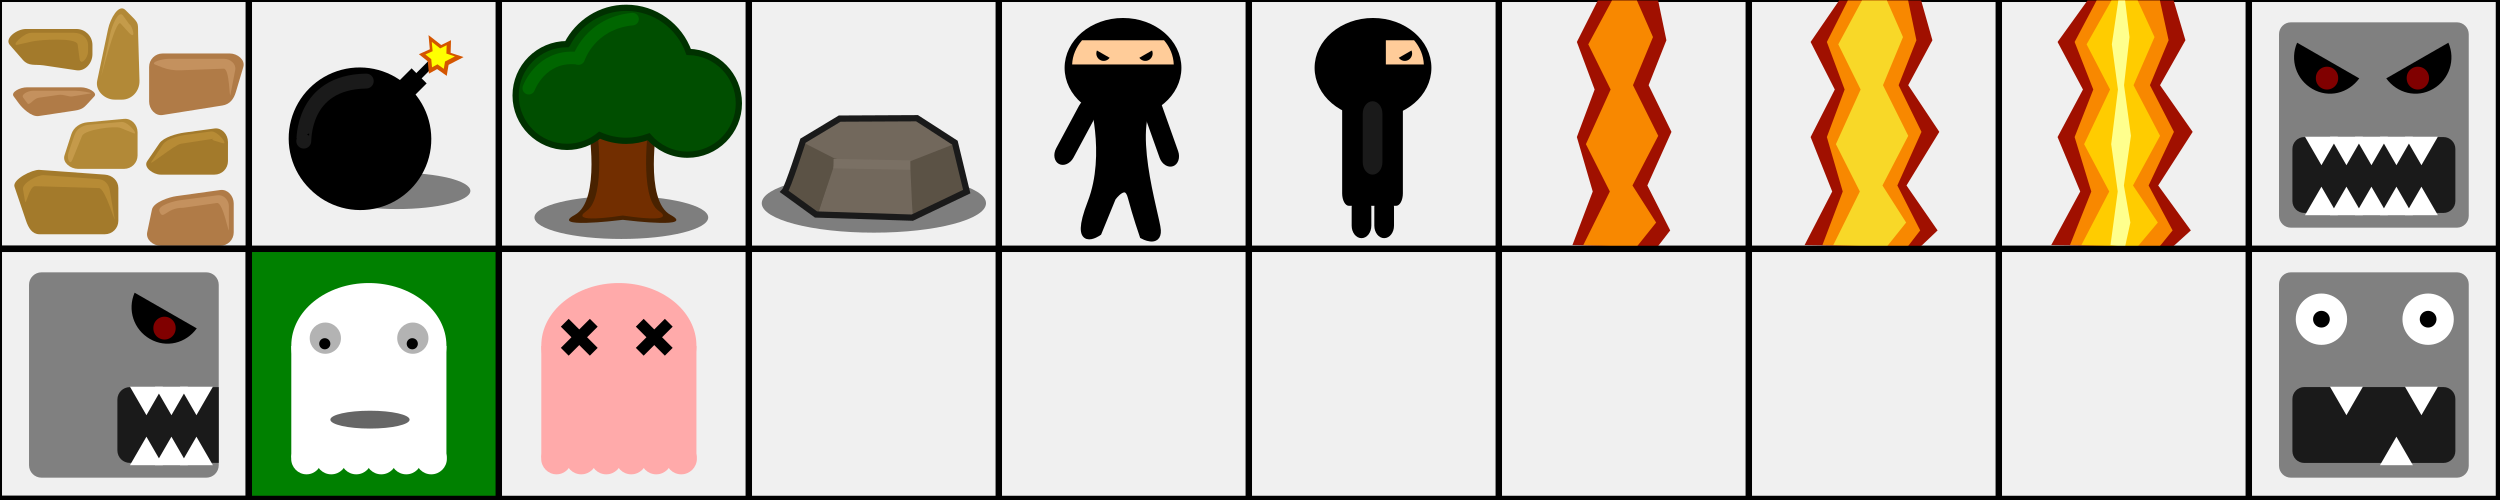
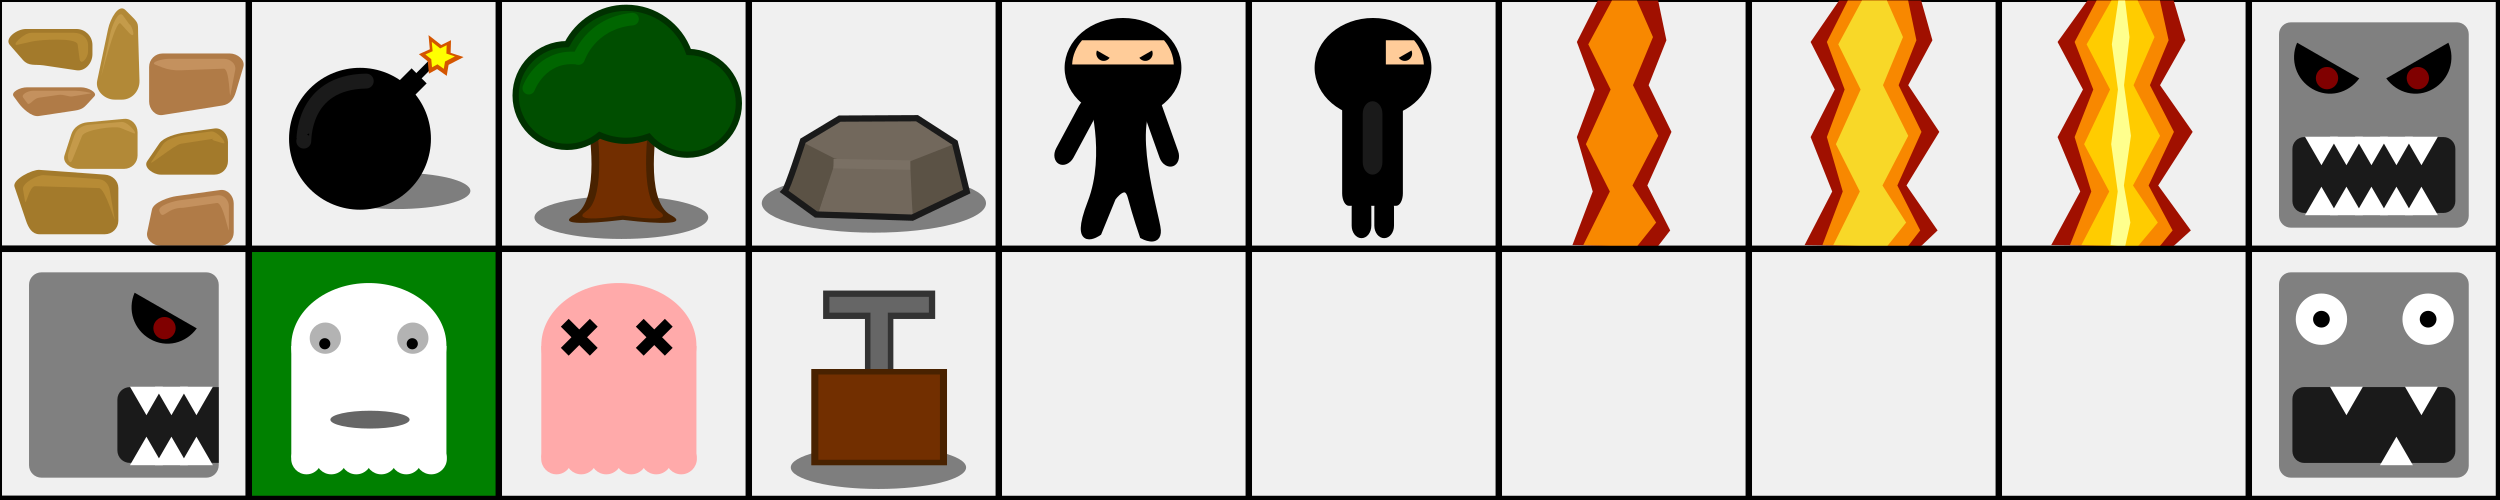
<svg xmlns="http://www.w3.org/2000/svg" width="400" height="80" id="svg2" version="1.1">
  <defs id="defs4" />
  <g id="layer1" transform="translate(0,-972.3622)">
+     <path style="opacity:0.7;fill:#4d4d4d;fill-opacity:1;stroke:none" id="path3136" d="m 79.676,34.57 a 14.773,3.662 0 1 1 -29.547,0 14.773,3.662 0 1 1 29.547,0 z" transform="matrix(0.9494367,0,0,0.9408897,78.92985,1014.626)" />
    <rect style="fill:#808080;fill-opacity:1;stroke:none" id="rect4986" width="30.357" height="32.857" x="4.643" y="1015.934" rx="2" ry="2" />
-     <path transform="matrix(1,0,0,0.8547297,10.85914,976.2337)" d="m 178.166,8.18 a 9.344,9.344 0 1 1 -18.688,0 9.344,9.344 0 1 1 18.688,0 z" id="path4053" style="fill:#000000;fill-opacity:1;stroke:none" />
-     <path style="opacity:0.7;fill:#4d4d4d;fill-opacity:1;stroke:none" id="path4033" d="m 79.676,34.57 a 14.773,3.662 0 1 1 -29.547,0 14.773,3.662 0 1 1 29.547,0 z" transform="matrix(1.214394,0,0,1.285717,61.00319,960.4323)" />
-     <path transform="matrix(0.9408897,0,0,0.9408897,38.34815,974.626)" d="m 79.676,34.57 a 14.773,3.662 0 1 1 -29.547,0 14.773,3.662 0 1 1 29.547,0 z" id="path3975" style="opacity:0.7;fill:#4d4d4d;fill-opacity:1;stroke:none" />
+     <path transform="matrix(1,0,0,0.8547297,10.85914,976.2337)" d="m 178.166,8.18 c 0,5.16 -4.183,9.344 -9.344,9.344 -5.16,0 -9.344,-4.183 -9.344,-9.344 0,-5.16 4.183,-9.344 9.344,-9.344 5.16,0 9.344,4.183 9.344,9.344 z" id="path4053" style="fill:#000000;fill-opacity:1;stroke:none" />
+     <path style="opacity:0.7;fill:#4d4d4d;fill-opacity:1;stroke:none" id="path4033" d="m 79.676,34.57 c 0,2.022 -6.614,3.662 -14.773,3.662 -8.159,0 -14.773,-1.639 -14.773,-3.662 0,-2.022 6.614,-3.662 14.773,-3.662 8.159,0 14.773,1.639 14.773,3.662 z" transform="matrix(1.214394,0,0,1.285717,61.00319,960.4323)" />
+     <path transform="matrix(0.9408897,0,0,0.9408897,38.34815,974.626)" d="m 79.676,34.57 c 0,2.022 -6.614,3.662 -14.773,3.662 -8.159,0 -14.773,-1.639 -14.773,-3.662 0,-2.022 6.614,-3.662 14.773,-3.662 8.159,0 14.773,1.639 14.773,3.662 z" id="path3975" style="opacity:0.7;fill:#4d4d4d;fill-opacity:1;stroke:none" />
    <path style="fill:#492200;fill-opacity:1;stroke:none" d="m 99.08,991.942 0,0.062 -4.969,0.281 c 0,0 2.129,12.147 -2.156,14.469 -3.982,2.157 6.178,0.967 7.688,0.781 1.581,0.194 11.621,1.366 7.656,-0.781 -4.286,-2.321 -2.156,-14.469 -2.156,-14.469 l -4.969,-0.281 0,-0.062 -0.531,0.031 -0.562,-0.031 z" id="path3972" />
-     <path style="opacity:0.7;fill:#4d4d4d;fill-opacity:1;stroke:none" id="path3805" d="m 79.676,34.57 a 14.773,3.662 0 1 1 -29.547,0 14.773,3.662 0 1 1 29.547,0 z" transform="matrix(0.7945917,0,0,0.7945917,11.95036,975.4336)" />
+     <path style="opacity:0.7;fill:#4d4d4d;fill-opacity:1;stroke:none" id="path3805" d="m 79.676,34.57 c 0,2.022 -6.614,3.662 -14.773,3.662 -8.159,0 -14.773,-1.639 -14.773,-3.662 0,-2.022 6.614,-3.662 14.773,-3.662 8.159,0 14.773,1.639 14.773,3.662 z" transform="matrix(0.7945917,0,0,0.7945917,11.95036,975.4336)" />
    <path style="fill:#a37a2b;fill-opacity:1;stroke:none" d="m 4.148,976.999 8.075,0 c 1.423,0 2.569,1.146 2.569,2.569 l 0,1.468 c 0,1.423 -1.162,2.779 -2.569,2.569 l -5.22,-0.779 c -1.408,-0.21 -2.411,0.19 -3.348,-0.882 L 1.579,979.568 c -0.937,-1.072 1.146,-2.569 2.569,-2.569 z" id="rect3774" />
    <path style="fill:#b28937;fill-opacity:1;stroke:none" d="m 13.997,991.924 5.861,-0.544 c 1.188,-0.11 2.154,0.961 2.154,2.154 l 0,3.692 c 0,1.193 -0.961,2.154 -2.154,2.154 l -7.384,0 c -1.193,0 -2.521,-1.018 -2.154,-2.154 l 1.088,-3.366 c 0.367,-1.135 1.401,-1.826 2.589,-1.936 z" id="rect3776" />
    <path style="fill:#b07b47;fill-opacity:1;stroke:none" d="m 28.206,1003.743 7.036,-0.979 c 1.182,-0.165 2.154,0.961 2.154,2.154 l 0,4.615 c 0,1.193 -0.961,2.154 -2.154,2.154 l -9.538,0 c -1.193,0 -2.398,-0.986 -2.154,-2.154 l 0.761,-3.636 c 0.245,-1.168 2.712,-1.989 3.894,-2.154 z" id="rect3780" />
    <path style="fill:#a37a2b;fill-opacity:1;stroke:none" d="m 6.321,999.542 10.461,0.761 c 1.19,0.087 2.154,0.961 2.154,2.154 l 0,5.231 c 0,1.193 -0.961,2.154 -2.154,2.154 l -10.461,0 c -1.193,0 -1.77,-1.024 -2.154,-2.154 l -1.849,-5.448 c -0.384,-1.13 2.813,-2.784 4.003,-2.698 z" id="rect3782" />
    <path style="fill:#a37a2b;fill-opacity:1;stroke:none" d="m 29.511,993.572 4.808,-0.653 c 1.182,-0.161 2.154,0.961 2.154,2.154 l 0,3.077 c 0,1.193 -0.961,2.154 -2.154,2.154 l -8.615,0 c -1.193,0 -2.828,-1.169 -2.154,-2.154 l 1.958,-2.859 c 0.674,-0.984 2.821,-1.558 4.003,-1.719 z" id="rect3784" />
    <path style="fill:#b28937;fill-opacity:1;stroke:none" d="m 20.078,973.971 1.086,1.088 c 1.091,1.093 0.888,1.139 0.938,2.823 l 0.218,7.382 c 0.05,1.684 -1.243,3.041 -2.787,3.041 l -1.194,0 c -1.544,0 -3.135,-1.392 -2.787,-3.041 l 1.74,-8.252 c 0.348,-1.648 1.696,-4.133 2.787,-3.041 z" id="rect3786" />
    <path style="fill:#b07b47;fill-opacity:1;stroke:none" d="m 4.332,986.333 8.615,0 c 1.193,0 2.693,0.851 2.154,1.436 l -1.088,1.181 c -0.539,0.585 -0.865,0.932 -2.045,1.109 l -5.787,0.87 c -1.18,0.177 -2.661,-1.339 -3.133,-1.98 l -0.87,-1.181 c -0.472,-0.64 0.961,-1.436 2.154,-1.436 z" id="rect3784-1" />
    <path id="path3814" d="m 4.988,977.614 6.899,0 c 1.216,0 2.195,0.853 2.195,1.913 l 0,1.093 c 0,1.06 -1.187,2.346 -1.349,1.144 l -0.306,-2.272 c -0.162,-1.202 -6.142,-0.751 -7.245,-0.503 l -2.389,0.538 c -1.103,0.248 0.979,-1.913 2.195,-1.913 z" style="opacity:0.8;fill:#bd9038;fill-opacity:0.941;stroke:none" />
    <path id="path3816" d="m 26.856,981.689 9.089,0 c 1.007,0 2.106,0.853 1.818,1.818 l -1.01,3.389 c -0.288,0.965 -0.823,1.66 -1.818,1.818 l -8.079,1.286 c -0.995,0.158 -1.818,-0.811 -1.818,-1.818 l 0,-4.675 c 0,-1.007 0.811,-1.818 1.818,-1.818 z" style="opacity:0.8;fill:#c99664;fill-opacity:0;stroke:none" />
    <path style="fill:#b07b47;fill-opacity:1;stroke:none" d="m 26.012,980.919 10.769,0 c 1.193,0 2.494,1.01 2.154,2.154 l -1.197,4.015 c -0.341,1.143 -0.975,1.966 -2.154,2.154 l -9.572,1.523 c -1.178,0.188 -2.154,-0.961 -2.154,-2.154 l 0,-5.538 c 0,-1.193 0.961,-2.154 2.154,-2.154 z" id="rect3778" />
    <path id="path3818" d="m 26.947,981.772 8.907,0 c 0.987,0 1.968,0.812 1.781,1.782 l -0.759,3.937 c -0.187,0.969 -0.103,-4.178 -1.089,-4.141 l -6.918,0.26 c -0.986,0.037 -2.018,-0.11 -2.935,-0.474 l -1.077,-0.427 c -0.917,-0.364 1.102,-0.935 2.089,-0.935 z" style="opacity:0.8;fill:#c99664;fill-opacity:1;stroke:none" />
    <path id="path3820" d="m 28.813,1004.401 5.978,-0.794 c 1.004,-0.133 1.83,0.779 1.83,1.746 l 0,3.741 c 0,0.967 -0.903,-4.396 -1.907,-4.254 l -5.411,0.769 c -2.759,-0.051 -3.205,2.186 -3.798,0.537 -0.328,-0.912 2.304,-1.613 3.308,-1.746 z" style="fill:#c4915e;fill-opacity:1;stroke:none" />
    <path id="path3822" d="m 29.566,993.964 4.186,-0.568 c 1.029,-0.14 2.869,2.178 1.875,1.875 l -1.308,-0.398 c -0.994,-0.302 0.613,-0.438 -0.414,-0.279 l -4.962,0.769 c -1.027,0.159 -5.296,3.759 -4.721,2.894 l 1.859,-2.797 c 0.575,-0.865 2.456,-1.357 3.485,-1.496 z" style="fill:#b78b35;fill-opacity:1;stroke:none" />
    <path id="path3824" d="m 7.025,1000.387 8.743,0.636 c 0.995,0.072 1.633,0.817 1.8,1.8 l 0.769,4.525 c 0.167,0.983 -1.496,-4.862 -2.492,-4.892 L 5.641,1002.149 c -0.997,-0.03 -1.48,3.337 -1.646,2.354 l -0.315,-1.861 c -0.166,-0.983 2.351,-2.327 3.345,-2.255 z" style="fill:#b78b35;fill-opacity:1;stroke:none" />
    <path id="path3826" d="m 5.35,986.877 6.582,0 c 0.912,0 3.116,0.348 2.516,0.444 l -2.898,0.467 c -0.6,0.097 -1.313,-0.37 -2.215,-0.24 l -3.116,0.447 c -0.902,0.13 -1.489,1.37 -1.85,0.88 l -0.665,-0.902 c -0.361,-0.489 0.734,-1.097 1.646,-1.097 z" style="fill:#c4915e;fill-opacity:1;stroke:none" />
    <path id="path3828" d="m 14.234,992.328 5.21,-0.454 c 1.056,-0.092 2.837,2.171 1.915,1.798 l -2.077,-0.841 c -0.923,-0.374 -5.745,0.277 -6.145,1.259 l -1.564,3.846 c -0.4,0.983 -0.933,-0.235 -0.607,-1.182 l 0.967,-2.809 c 0.326,-0.948 1.245,-1.524 2.301,-1.616 z" style="opacity:0.8;fill:#c99f4f;fill-opacity:1;stroke:none" />
    <path id="path3830" d="m 19.688,974.86 1.019,1.405 c 0.396,0.061 1.26,2.791 -0.147,1.249 l -1.26,-1.385 c -0.828,-0.91 -3.344,9.582 -3.067,8.268 l 1.387,-6.577 c 0.277,-1.313 1.345,-3.958 2.067,-2.962 z" style="fill:#c49b4a;fill-opacity:1;stroke:none" />
-     <path style="fill:#000000;fill-opacity:1;stroke:none" id="path3029" d="m 67.679,7.679 a 18.929,18.929 0 1 1 -37.857,0 18.929,18.929 0 1 1 37.857,0 z" transform="matrix(0.4240462,-0.4240462,0.4240462,0.4240462,33.67042,1011.981)" />
+     <path style="fill:#000000;fill-opacity:1;stroke:none" id="path3029" d="m 67.679,7.679 c 0,10.454 -8.475,18.929 -18.929,18.929 -10.454,0 -18.929,-8.475 -18.929,-18.929 C 29.821,-2.775 38.296,-11.25 48.75,-11.25 c 10.454,0 18.929,8.475 18.929,18.929 z" transform="matrix(0.4240462,-0.4240462,0.4240462,0.4240462,33.67042,1011.981)" />
    <rect style="fill:none;stroke:#000000;stroke-opacity:1" id="rect3799" width="40" height="40" x="-0.179" y="972.184" />
    <rect y="972.184" x="39.821" height="40" width="40" id="rect3801" style="fill:none;stroke:#000000;stroke-opacity:1" />
    <path style="fill:none;stroke:#1a1a1a;stroke-width:2.384;stroke-linecap:round;stroke-linejoin:miter;stroke-miterlimit:4;stroke-opacity:1;stroke-dasharray:none" d="m 48.603,994.939 c 0.071,0.071 -0.403,-9.452 9.996,-9.605" id="path3817" />
    <rect style="fill:#000000;fill-opacity:1;stroke:none" id="rect3819" width="3.122" height="3.405" x="-651.85" y="741.863" transform="matrix(0.7071068,-0.7071068,0.7071068,0.7071068,0,0)" />
    <rect y="742.932" x="-651.596" height="1.198" width="6.232" id="rect3827" style="fill:#000000;fill-opacity:1;stroke:none" transform="matrix(0.7071068,-0.7071068,0.7071068,0.7071068,0,0)" />
    <path style="fill:#d45500;fill-opacity:1;stroke:none" d="m 71.475,984.501 0.298,-1.763 2.397,-1.241 -2.068,-0.683 0.061,-2.026 -1.563,0.779 -2.035,-1.587 0.204,2.264 -1.745,0.79 1.416,1.135 0.19,1.976 1.312,-0.729 z" id="path3821" />
    <path id="path3825" d="m 71.008,983.372 0.197,-1.166 1.585,-0.821 -1.368,-0.452 0.041,-1.34 -1.034,0.515 -1.346,-1.05 0.135,1.498 -1.154,0.522 0.936,0.75 0.125,1.307 0.868,-0.482 z" style="fill:#ffff00;fill-opacity:1;stroke:none" />
    <rect style="fill:none;stroke:#000000;stroke-opacity:1" id="rect3829" width="40" height="40" x="79.821" y="972.184" />
    <path id="path3977" d="m 99.217,991.942 0,0.059 -3.729,0.269 c 0,0 1.598,11.608 -1.618,13.826 -2.989,2.061 4.637,0.924 5.77,0.747 1.187,0.185 8.722,1.305 5.747,-0.747 -3.217,-2.218 -1.618,-13.826 -1.618,-13.826 l -3.729,-0.269 0,-0.059 -0.399,0.03 -0.422,-0.03 z" style="opacity:0.753;fill:#803300;fill-opacity:1;stroke:none" />
    <path style="fill:#004e00;fill-opacity:1;stroke:#003100;stroke-opacity:1" d="m 100.188,973.612 c -4.123,0 -7.676,2.374 -9.438,5.812 -0.002,0.004 -0.029,-0.004 -0.031,0 -4.537,0 -8.219,3.682 -8.219,8.219 0,4.537 3.682,8.219 8.219,8.219 1.985,0 3.799,-0.703 5.219,-1.875 1.305,0.572 2.733,0.906 4.25,0.906 1.267,0 2.467,-0.25 3.594,-0.656 1.506,1.749 3.73,2.875 6.219,2.875 4.537,0 8.219,-3.682 8.219,-8.219 0,-4.474 -3.581,-8.119 -8.031,-8.219 -1.468,-4.112 -5.384,-7.062 -10,-7.062 z" id="path3962" />
    <path style="fill:none;stroke:#006600;stroke-width:2;stroke-linecap:round;stroke-linejoin:round;stroke-miterlimit:4;stroke-opacity:1;stroke-dasharray:none" d="m 84.6,986.477 c 0,0 1.934,-5.325 7.616,-4.82" id="path3979" />
    <path id="path3981" d="m 92.579,981.734 c 0,0 1.796,-5.662 8.634,-6.316" style="fill:none;stroke:#006600;stroke-width:2;stroke-linecap:round;stroke-linejoin:round;stroke-miterlimit:4;stroke-opacity:1;stroke-dasharray:none" />
    <rect y="972.184" x="119.821" height="40" width="40" id="rect4002" style="fill:none;stroke:#000000;stroke-opacity:1" />
    <path style="fill:#5b5245;fill-opacity:1;stroke:none" d="m 128.446,994.648 -2.872,8.371 c 0,0 5.42,4.774 5.528,3.516 0.108,-1.258 3.082,-9.015 3.082,-9.015 z" id="path4027" />
    <path style="fill:#72685c;fill-opacity:1;stroke:none" d="m 133.87,997.602 12.058,0.486 0.084,8.964 -15.183,-0.288 z" id="path4029" />
    <path style="fill:#5b5245;fill-opacity:1;stroke:none" d="m 145.591,997.772 6.784,-2.847 2.351,8.059 -8.713,4.069 z" id="path4031" />
    <path style="fill:#72685c;fill-opacity:1;stroke:#72685c;stroke-width:1px;stroke-linecap:butt;stroke-linejoin:miter;stroke-opacity:1" d="m 128.938,994.817 c -0.64,0.072 5.673,-2.978 5.673,-2.978 l 11.633,0.118 5.731,3.188 -6.502,2.545 -11.774,-0.446 z" id="path4014" />
    <path style="fill:none;stroke:#7a7064;stroke-width:1.5;stroke-linecap:butt;stroke-linejoin:miter;stroke-miterlimit:4;stroke-opacity:1;stroke-dasharray:none" d="m 133.362,998.547 12.274,0.229" id="path4037" />
    <path style="fill:none;stroke:#1a1a1a;stroke-width:1px;stroke-linecap:butt;stroke-linejoin:miter;stroke-opacity:1" d="m 125.511,1003.018 c 0.505,-0.505 2.967,-8.144 2.967,-8.144 l 5.872,-3.535 12.374,-0.063 6.061,3.914 1.894,7.829 -8.713,4.167 -15.405,-0.505 z" id="path4039" />
    <rect style="fill:none;stroke:#000000;stroke-opacity:1" id="rect4047" width="40" height="40" x="159.821" y="972.184" />
    <path style="fill:#ffcc99;fill-opacity:1;stroke:none" d="m 173.123,978.808 c -0.938,1.094 -1.524,2.416 -1.579,3.864 l 16.257,0 c -0.056,-1.448 -0.615,-2.77 -1.552,-3.864 l -13.126,0 z" id="path4049" />
    <path style="fill:#000000;fill-opacity:1;stroke:none" d="m 175.51,980.441 c -0.242,0.553 -0.035,1.205 0.501,1.513 0.536,0.308 1.176,0.142 1.532,-0.346 l -2.033,-1.167 z" id="path4058" />
    <path id="path4065" d="m 184.326,980.441 c 0.242,0.553 0.035,1.205 -0.501,1.513 -0.536,0.308 -1.176,0.142 -1.532,-0.346 l 2.033,-1.167 z" style="fill:#000000;fill-opacity:1;stroke:none" />
    <rect ry="2" rx="1.635" y="992.333" x="-159.585" height="11.743" width="3.149" id="rect4075" style="fill:#000000;fill-opacity:1;stroke:none" transform="matrix(0.9421501,-0.3351913,0.3351913,0.9421501,0,0)" />
    <rect style="fill:#000000;fill-opacity:1;stroke:none" id="rect4077" width="3.149" height="11.743" x="620.347" y="787.7" rx="1.635" ry="2" transform="matrix(0.8808782,0.4733429,-0.4733429,0.8808782,0,0)" />
    <rect y="972.184" x="199.821" height="40" width="40" id="rect4079" style="fill:none;stroke:#000000;stroke-opacity:1" />
-     <path style="fill:#000000;fill-opacity:1;stroke:none" id="path4097" d="m 178.166,8.18 a 9.344,9.344 0 1 1 -18.688,0 9.344,9.344 0 1 1 18.688,0 z" transform="matrix(1,0,0,0.8547297,50.85914,976.2337)" />
+     <path style="fill:#000000;fill-opacity:1;stroke:none" id="path4097" d="m 178.166,8.18 c 0,5.16 -4.183,9.344 -9.344,9.344 -5.16,0 -9.344,-4.183 -9.344,-9.344 0,-5.16 4.183,-9.344 9.344,-9.344 5.16,0 9.344,4.183 9.344,9.344 z" transform="matrix(1,0,0,0.8547297,50.85914,976.2337)" />
    <path style="fill:#ffcc99;fill-opacity:1;stroke:none" d="m 221.737,978.8 0,3.875 6.076,0 c -0.056,-1.448 -0.625,-2.782 -1.562,-3.875 z" id="path4099" />
    <path id="path4101" d="m 215.51,980.441 c -0.242,0.553 -0.035,1.205 0.501,1.513 0.536,0.308 1.176,0.142 1.532,-0.346 l -2.033,-1.167 z" style="fill:#000000;fill-opacity:1;stroke:none" />
    <path style="fill:#000000;fill-opacity:1;stroke:none" d="m 225.841,980.441 c 0.242,0.553 0.035,1.205 -0.501,1.513 -0.536,0.308 -1.176,0.142 -1.532,-0.346 l 2.033,-1.167 z" id="path4103" />
    <rect ry="2" rx="1.076" y="988.119" x="214.745" height="17.173" width="9.715" id="rect4105" style="fill:#000000;fill-opacity:1;stroke:none" />
    <rect style="fill:#000000;fill-opacity:1;stroke:none" id="rect4107" width="3.149" height="6.945" x="216.266" y="1003.523" rx="1.635" ry="2" />
    <rect ry="2" rx="1.635" y="1003.523" x="219.892" height="6.945" width="3.149" id="rect4109" style="fill:#000000;fill-opacity:1;stroke:none" />
    <rect style="fill:#1a1a1a;fill-opacity:1;stroke:none" id="rect4111" width="3.149" height="11.743" x="218.039" y="988.56" rx="1.635" ry="2" />
    <rect style="fill:none;stroke:#000000;stroke-opacity:1" id="rect4119" width="40" height="40" x="239.821" y="972.184" />
    <path style="fill:#000000;stroke:#000000;stroke-width:1px;stroke-linecap:butt;stroke-linejoin:miter;stroke-opacity:1" d="m 174.63,987.614 c 0,0 2.904,9.344 -0.126,17.173 -3.03,7.829 1.263,4.798 1.263,4.798 l 2.273,-5.556 c 0,0 2.147,-3.03 2.904,-0.126 0.758,2.904 1.894,6.187 1.894,6.187 0,0 2.525,1.389 2.399,-0.884 -0.126,-2.273 -5.177,-17.678 -0.253,-21.592 4.924,-3.914 -10.354,0 -10.354,0 z" id="path3043" />
    <path id="path3829" d="m 251.587,1011.581 3.251,-8.575 -2.54,-8.714 2.845,-7.607 -2.845,-7.607 3.353,-6.639 9.652,0 1.321,6.362 -2.845,7.192 3.657,7.469 -3.861,8.575 3.657,7.192 -2.032,2.628 z" style="fill:#a01000;fill-opacity:1;stroke:none" />
    <path style="fill:#f88800;fill-opacity:1;stroke:none" d="m 253.326,1011.581 4.25,-8.575 -3.83,-7.577 3.956,-8.744 -3.577,-7.228 3.787,-7.018 3.997,0 2.567,5.857 -3.198,7.697 4.04,8.1 -4.124,7.944 3.787,5.93 -3.114,3.891 z" id="path3831" />
    <rect y="972.184" x="279.821" height="40" width="40" id="rect3833" style="fill:none;stroke:#000000;stroke-opacity:1" />
    <path id="path3835" d="m 288.73,1011.581 4.423,-8.575 -3.456,-8.714 3.87,-7.607 -3.87,-7.607 4.561,-6.639 13.131,0 1.797,6.362 -3.87,7.192 4.976,7.469 -5.253,8.575 4.976,7.192 -2.765,2.628 z" style="fill:#a01000;fill-opacity:1;stroke:none" />
    <path style="fill:#f88800;fill-opacity:1;stroke:none" d="m 291.587,1011.581 3.251,-8.575 -2.54,-8.714 2.845,-7.607 -2.845,-7.607 3.353,-6.639 9.652,0 1.321,6.362 -2.845,7.192 3.657,7.469 -3.861,8.575 3.657,7.192 -2.032,2.628 z" id="path3837" />
    <path id="path3839" d="m 293.326,1011.581 4.25,-8.575 -3.83,-7.577 3.956,-8.744 -3.577,-7.228 3.787,-7.018 3.997,0 2.567,5.857 -3.198,7.697 4.04,8.1 -4.124,7.944 3.787,5.93 -3.114,3.891 z" style="fill:#f8d828;fill-opacity:1;stroke:none" />
    <rect style="fill:none;stroke:#000000;stroke-opacity:1" id="rect3841" width="40" height="40" x="319.821" y="972.184" />
    <path style="fill:#a01000;fill-opacity:1;stroke:none" d="m 328.194,1011.581 4.643,-8.575 -3.627,-8.714 4.063,-7.607 -4.063,-7.607 4.788,-6.639 13.784,0 1.886,6.362 -4.063,7.192 5.223,7.469 -5.514,8.575 5.223,7.192 -2.902,2.628 z" id="path3843" />
    <path id="path3845" d="m 331.193,1011.581 3.413,-8.575 -2.666,-8.714 2.986,-7.607 -2.986,-7.607 3.519,-6.639 10.131,0 1.386,6.362 -2.986,7.192 3.839,7.469 -4.052,8.575 3.839,7.192 -2.133,2.628 z" style="fill:#f88800;fill-opacity:1;stroke:none" />
    <path style="fill:#ffcc00;fill-opacity:1;stroke:none" d="m 333.018,1011.581 4.462,-8.575 -4.02,-7.577 4.152,-8.744 -3.755,-7.228 3.976,-7.018 4.195,0 2.695,5.857 -3.357,7.697 4.241,8.1 -4.329,7.944 3.976,5.93 -3.269,3.891 z" id="path3847" />
    <path id="path3849" d="m 337.676,1011.581 1.16,-8.575 -1.045,-7.577 1.08,-8.744 -0.977,-7.228 1.034,-7.018 1.091,0 0.701,5.857 -0.873,7.697 1.103,8.1 -1.126,7.944 1.034,5.93 -0.85,3.891 z" style="fill:#ffff8d;fill-opacity:1;stroke:none" />
    <rect y="972.184" x="359.821" height="40" width="40" id="rect3052" style="fill:none;stroke:#000000;stroke-opacity:1" />
    <rect style="fill:#808080;fill-opacity:1;stroke:none" id="rect3054" width="30.357" height="32.857" x="364.643" y="975.934" ry="1.9" />
    <rect y="994.291" x="366.786" height="12.143" width="26.071" id="rect3824" style="fill:#1a1a1a;fill-opacity:1;stroke:none" ry="1.9" />
    <path id="path3827" d="m 367.539,979.195 c -1.183,2.708 -0.171,5.895 2.451,7.399 2.621,1.505 5.752,0.695 7.492,-1.692 l -9.943,-5.707 z" style="fill:#000000;fill-opacity:1;stroke:none" />
    <path style="fill:#000000;fill-opacity:1;stroke:none" d="m 391.742,979.195 c 1.183,2.708 0.171,5.895 -2.451,7.399 -2.621,1.505 -5.752,0.695 -7.492,-1.692 l 9.943,-5.707 z" id="path3834" />
    <g id="g3852" transform="translate(0.7142857,-40)">
      <path transform="translate(180.5357,1089.684)" d="m 190.179,-50.888 -2.634,-4.561 5.267,0 z" id="path3842" style="fill:#ffffff;fill-opacity:1;stroke:none" />
      <path style="fill:#ffffff;fill-opacity:1;stroke:none" id="path3844" d="m 190.179,-50.888 -2.634,-4.561 5.267,0 z" transform="translate(184.5357,1089.684)" />
      <path transform="translate(188.5357,1089.684)" d="m 190.179,-50.888 -2.634,-4.561 5.267,0 z" id="path3846" style="fill:#ffffff;fill-opacity:1;stroke:none" />
      <path style="fill:#ffffff;fill-opacity:1;stroke:none" id="path3848" d="m 190.179,-50.888 -2.634,-4.561 5.267,0 z" transform="translate(192.5357,1089.684)" />
      <path transform="translate(196.5357,1089.684)" d="m 190.179,-50.888 -2.634,-4.561 5.267,0 z" id="path3850" style="fill:#ffffff;fill-opacity:1;stroke:none" />
    </g>
-     <path style="fill:#800000;fill-opacity:1;stroke:none" id="path3859" d="m 222.143,-38.75 a 1.786,1.786 0 1 1 -3.571,0 1.786,1.786 0 1 1 3.571,0 z" transform="translate(151.9643,1023.612)" />
-     <path transform="translate(166.5,1023.612)" d="m 222.143,-38.75 a 1.786,1.786 0 1 1 -3.571,0 1.786,1.786 0 1 1 3.571,0 z" id="path3861" style="fill:#800000;fill-opacity:1;stroke:none" />
+     <path style="fill:#800000;fill-opacity:1;stroke:none" id="path3859" d="m 222.143,-38.75 c 0,0.986 -0.799,1.786 -1.786,1.786 -0.986,0 -1.786,-0.799 -1.786,-1.786 0,-0.986 0.799,-1.786 1.786,-1.786 0.986,0 1.786,0.799 1.786,1.786 z" transform="translate(151.9643,1023.612)" />
+     <path transform="translate(166.5,1023.612)" d="m 222.143,-38.75 c 0,0.986 -0.799,1.786 -1.786,1.786 -0.986,0 -1.786,-0.799 -1.786,-1.786 0,-0.986 0.799,-1.786 1.786,-1.786 0.986,0 1.786,0.799 1.786,1.786 z" id="path3861" style="fill:#800000;fill-opacity:1;stroke:none" />
    <g transform="matrix(1,0,0,-1,0.7142857,2041.031)" id="g3863">
      <path style="fill:#ffffff;fill-opacity:1;stroke:none" id="path3865" d="m 190.179,-50.888 -2.634,-4.561 5.267,0 z" transform="translate(180.5357,1089.684)" />
      <path transform="translate(184.5357,1089.684)" d="m 190.179,-50.888 -2.634,-4.561 5.267,0 z" id="path3867" style="fill:#ffffff;fill-opacity:1;stroke:none" />
      <path style="fill:#ffffff;fill-opacity:1;stroke:none" id="path3869" d="m 190.179,-50.888 -2.634,-4.561 5.267,0 z" transform="translate(188.5357,1089.684)" />
      <path transform="translate(192.5357,1089.684)" d="m 190.179,-50.888 -2.634,-4.561 5.267,0 z" id="path3871" style="fill:#ffffff;fill-opacity:1;stroke:none" />
      <path style="fill:#ffffff;fill-opacity:1;stroke:none" id="path3873" d="m 190.179,-50.888 -2.634,-4.561 5.267,0 z" transform="translate(196.5357,1089.684)" />
    </g>
    <rect y="1012.184" x="-0.179" height="40" width="40" id="rect4816" style="fill:none;stroke:#000000;stroke-opacity:1" />
    <rect style="fill:#008000;stroke:#000000;stroke-opacity:1" id="rect4818" width="40" height="40" x="39.821" y="1012.184" />
    <rect y="1012.184" x="79.821" height="40" width="40" id="rect4830" style="fill:none;stroke:#000000;stroke-opacity:1" />
    <rect style="fill:none;stroke:#000000;stroke-opacity:1" id="rect4840" width="40" height="40" x="119.821" y="1012.184" />
    <rect y="1012.184" x="159.821" height="40" width="40" id="rect4854" style="fill:none;stroke:#000000;stroke-opacity:1" />
    <rect style="fill:none;stroke:#000000;stroke-opacity:1" id="rect4866" width="40" height="40" x="199.821" y="1012.184" />
    <rect y="1012.184" x="239.821" height="40" width="40" id="rect4884" style="fill:none;stroke:#000000;stroke-opacity:1" />
    <rect style="fill:none;stroke:#000000;stroke-opacity:1" id="rect4892" width="40" height="40" x="279.821" y="1012.184" />
    <rect y="1012.184" x="319.821" height="40" width="40" id="rect4900" style="fill:none;stroke:#000000;stroke-opacity:1" />
    <rect style="fill:none;stroke:#000000;stroke-opacity:1" id="rect4910" width="40" height="40" x="359.821" y="1012.184" />
    <rect style="fill:none;stroke:#000000;stroke-opacity:1" id="rect4948" width="40" height="40" x="-0.179" y="1012.184" />
    <path style="fill:#1a1a1a;fill-opacity:1;stroke:none" d="m 20.781,1034.3 c -1.108,0 -2,0.892 -2,2 l 0,8.125 c 0,1.108 0.892,2 2,2 l 14.219,0 0,-12.125 -14.219,0 z" id="rect4950" />
    <path style="fill:#000000;fill-opacity:1;stroke:none" d="m 21.539,1019.195 c -1.183,2.708 -0.171,5.895 2.451,7.399 2.621,1.505 5.752,0.695 7.492,-1.692 l -9.943,-5.707 z" id="path4954" />
    <g id="g4993" transform="translate(0,-40)">
      <path style="fill:#ffffff;fill-opacity:1;stroke:none" id="path4960" d="m 190.179,-50.888 -2.634,-4.561 5.267,0 z" transform="translate(-166.75,1129.684)" />
      <path transform="translate(-162.75,1129.684)" d="m 190.179,-50.888 -2.634,-4.561 5.267,0 z" id="path4962" style="fill:#ffffff;fill-opacity:1;stroke:none" />
      <path style="fill:#ffffff;fill-opacity:1;stroke:none" id="path4964" d="m 190.179,-50.888 -2.634,-4.561 5.267,0 z" transform="translate(-158.75,1129.684)" />
    </g>
-     <path transform="translate(-194.0357,1063.612)" d="m 222.143,-38.75 a 1.786,1.786 0 1 1 -3.571,0 1.786,1.786 0 1 1 3.571,0 z" id="path4970" style="fill:#800000;fill-opacity:1;stroke:none" />
+     <path transform="translate(-194.0357,1063.612)" d="m 222.143,-38.75 c 0,0.986 -0.799,1.786 -1.786,1.786 -0.986,0 -1.786,-0.799 -1.786,-1.786 0,-0.986 0.799,-1.786 1.786,-1.786 0.986,0 1.786,0.799 1.786,1.786 z" id="path4970" style="fill:#800000;fill-opacity:1;stroke:none" />
    <g id="g4998" transform="matrix(1,0,0,-1,0,2121.03)">
      <path transform="translate(-166.75,1129.684)" d="m 190.179,-50.888 -2.634,-4.561 5.267,0 z" id="path5000" style="fill:#ffffff;fill-opacity:1;stroke:none" />
      <path style="fill:#ffffff;fill-opacity:1;stroke:none" id="path5002" d="m 190.179,-50.888 -2.634,-4.561 5.267,0 z" transform="translate(-162.75,1129.684)" />
      <path transform="translate(-158.75,1129.684)" d="m 190.179,-50.888 -2.634,-4.561 5.267,0 z" id="path5004" style="fill:#ffffff;fill-opacity:1;stroke:none" />
    </g>
-     <path style="fill:#ffffff;fill-opacity:1;stroke:none" id="path5010" d="m 45,68.393 a 2.5,2.5 0 1 1 -5,0 2.5,2.5 0 1 1 5,0 z" transform="matrix(0.9821429,0,0,1,7.303571,977.3622)" />
-     <path transform="translate(10.5,977.3622)" d="m 45,68.393 a 2.5,2.5 0 1 1 -5,0 2.5,2.5 0 1 1 5,0 z" id="path5012" style="fill:#ffffff;fill-opacity:1;stroke:none" />
-     <path style="fill:#ffffff;fill-opacity:1;stroke:none" id="path5014" d="m 45,68.393 a 2.5,2.5 0 1 1 -5,0 2.5,2.5 0 1 1 5,0 z" transform="translate(14.5,977.3622)" />
-     <path transform="translate(18.5,977.3622)" d="m 45,68.393 a 2.5,2.5 0 1 1 -5,0 2.5,2.5 0 1 1 5,0 z" id="path5016" style="fill:#ffffff;fill-opacity:1;stroke:none" />
-     <path style="fill:#ffffff;fill-opacity:1;stroke:none" id="path5018" d="m 45,68.393 a 2.5,2.5 0 1 1 -5,0 2.5,2.5 0 1 1 5,0 z" transform="translate(22.5,977.3622)" />
-     <path transform="translate(26.5,977.3622)" d="m 45,68.393 a 2.5,2.5 0 1 1 -5,0 2.5,2.5 0 1 1 5,0 z" id="path5020" style="fill:#ffffff;fill-opacity:1;stroke:none" />
+     <path style="fill:#ffffff;fill-opacity:1;stroke:none" id="path5010" d="m 45,68.393 c 0,1.381 -1.119,2.5 -2.5,2.5 -1.381,0 -2.5,-1.119 -2.5,-2.5 0,-1.381 1.119,-2.5 2.5,-2.5 1.381,0 2.5,1.119 2.5,2.5 z" transform="matrix(0.9821429,0,0,1,7.303571,977.3622)" />
+     <path transform="translate(10.5,977.3622)" d="m 45,68.393 c 0,1.381 -1.119,2.5 -2.5,2.5 -1.381,0 -2.5,-1.119 -2.5,-2.5 0,-1.381 1.119,-2.5 2.5,-2.5 1.381,0 2.5,1.119 2.5,2.5 z" id="path5012" style="fill:#ffffff;fill-opacity:1;stroke:none" />
+     <path style="fill:#ffffff;fill-opacity:1;stroke:none" id="path5014" d="m 45,68.393 c 0,1.381 -1.119,2.5 -2.5,2.5 -1.381,0 -2.5,-1.119 -2.5,-2.5 0,-1.381 1.119,-2.5 2.5,-2.5 1.381,0 2.5,1.119 2.5,2.5 z" transform="translate(14.5,977.3622)" />
+     <path transform="translate(18.5,977.3622)" d="m 45,68.393 c 0,1.381 -1.119,2.5 -2.5,2.5 -1.381,0 -2.5,-1.119 -2.5,-2.5 0,-1.381 1.119,-2.5 2.5,-2.5 1.381,0 2.5,1.119 2.5,2.5 z" id="path5016" style="fill:#ffffff;fill-opacity:1;stroke:none" />
+     <path style="fill:#ffffff;fill-opacity:1;stroke:none" id="path5018" d="m 45,68.393 c 0,1.381 -1.119,2.5 -2.5,2.5 -1.381,0 -2.5,-1.119 -2.5,-2.5 0,-1.381 1.119,-2.5 2.5,-2.5 1.381,0 2.5,1.119 2.5,2.5 z" transform="translate(22.5,977.3622)" />
+     <path transform="translate(26.5,977.3622)" d="m 45,68.393 c 0,1.381 -1.119,2.5 -2.5,2.5 -1.381,0 -2.5,-1.119 -2.5,-2.5 0,-1.381 1.119,-2.5 2.5,-2.5 1.381,0 2.5,1.119 2.5,2.5 z" id="path5020" style="fill:#ffffff;fill-opacity:1;stroke:none" />
    <rect style="fill:#ffffff;fill-opacity:1;stroke:none" id="rect5024" width="24.821" height="17.857" x="46.607" y="1027.719" />
-     <path style="fill:#ffffff;fill-opacity:1;stroke:none" id="path5026" d="m 71.964,49.286 a 12.768,10 0 1 1 -25.536,0 12.768,10 0 1 1 25.536,0 z" transform="matrix(0.972028,0,0,1,1.477273,978.3622)" />
-     <path style="fill:#666666;fill-opacity:1;stroke:none" id="path5028" d="m 65.179,67.857 a 6.339,1.429 0 1 1 -12.679,0 6.339,1.429 0 1 1 12.679,0 z" transform="translate(0.3571429,971.6479)" />
-     <path style="fill:#b3b3b3;fill-opacity:1;stroke:none" id="path5030" d="m 53.036,51.339 a 2.5,2.5 0 1 1 -5,0 2.5,2.5 0 1 1 5,0 z" transform="translate(1.517857,975.1301)" />
-     <path transform="matrix(0.3571429,0,0,0.3571429,33.91582,1009.027)" d="m 53.036,51.339 a 2.5,2.5 0 1 1 -5,0 2.5,2.5 0 1 1 5,0 z" id="path5032" style="fill:#000000;fill-opacity:1;stroke:none" />
-     <path transform="translate(15.51786,975.1301)" d="m 53.036,51.339 a 2.5,2.5 0 1 1 -5,0 2.5,2.5 0 1 1 5,0 z" id="path5034" style="fill:#b3b3b3;fill-opacity:1;stroke:none" />
-     <path style="fill:#000000;fill-opacity:1;stroke:none" id="path5038" d="m 53.036,51.339 a 2.5,2.5 0 1 1 -5,0 2.5,2.5 0 1 1 5,0 z" transform="matrix(0.3571429,0,0,0.3571429,47.91582,1009.027)" />
+     <path style="fill:#ffffff;fill-opacity:1;stroke:none" id="path5026" d="m 71.964,49.286 c 0,5.523 -5.716,10 -12.768,10 -7.051,0 -12.768,-4.477 -12.768,-10 0,-5.523 5.716,-10 12.768,-10 7.051,0 12.768,4.477 12.768,10 z" transform="matrix(0.972028,0,0,1,1.477273,978.3622)" />
+     <path style="fill:#666666;fill-opacity:1;stroke:none" id="path5028" d="m 65.179,67.857 c 0,0.789 -2.838,1.429 -6.339,1.429 -3.501,0 -6.339,-0.64 -6.339,-1.429 0,-0.789 2.838,-1.429 6.339,-1.429 3.501,0 6.339,0.64 6.339,1.429 z" transform="translate(0.3571429,971.6479)" />
+     <path style="fill:#b3b3b3;fill-opacity:1;stroke:none" id="path5030" d="m 53.036,51.339 c 0,1.381 -1.119,2.5 -2.5,2.5 -1.381,0 -2.5,-1.119 -2.5,-2.5 0,-1.381 1.119,-2.5 2.5,-2.5 1.381,0 2.5,1.119 2.5,2.5 z" transform="translate(1.517857,975.1301)" />
+     <path transform="matrix(0.3571429,0,0,0.3571429,33.91582,1009.027)" d="m 53.036,51.339 c 0,1.381 -1.119,2.5 -2.5,2.5 -1.381,0 -2.5,-1.119 -2.5,-2.5 0,-1.381 1.119,-2.5 2.5,-2.5 1.381,0 2.5,1.119 2.5,2.5 z" id="path5032" style="fill:#000000;fill-opacity:1;stroke:none" />
+     <path transform="translate(15.51786,975.1301)" d="m 53.036,51.339 c 0,1.381 -1.119,2.5 -2.5,2.5 -1.381,0 -2.5,-1.119 -2.5,-2.5 0,-1.381 1.119,-2.5 2.5,-2.5 1.381,0 2.5,1.119 2.5,2.5 z" id="path5034" style="fill:#b3b3b3;fill-opacity:1;stroke:none" />
+     <path style="fill:#000000;fill-opacity:1;stroke:none" id="path5038" d="m 53.036,51.339 c 0,1.381 -1.119,2.5 -2.5,2.5 -1.381,0 -2.5,-1.119 -2.5,-2.5 0,-1.381 1.119,-2.5 2.5,-2.5 1.381,0 2.5,1.119 2.5,2.5 z" transform="matrix(0.3571429,0,0,0.3571429,47.91582,1009.027)" />
    <rect ry="1.9" y="1015.934" x="364.643" height="32.857" width="30.357" id="rect3107" style="fill:#808080;fill-opacity:1;stroke:none" />
    <rect ry="1.9" style="fill:#1a1a1a;fill-opacity:1;stroke:none" id="rect3109" width="26.071" height="12.143" x="366.786" y="1034.291" />
    <path style="fill:#ffffff;fill-opacity:1;stroke:none" id="path3119" d="m 190.179,-50.888 -2.634,-4.561 5.267,0 z" transform="translate(185.25,1089.684)" />
    <path transform="translate(197.25,1089.684)" d="m 190.179,-50.888 -2.634,-4.561 5.267,0 z" id="path3125" style="fill:#ffffff;fill-opacity:1;stroke:none" />
    <path transform="matrix(1,0,0,-1,193.25,991.3469)" d="m 190.179,-50.888 -2.634,-4.561 5.267,0 z" id="path3139" style="fill:#ffffff;fill-opacity:1;stroke:none" />
-     <path style="fill:#ffffff;fill-opacity:1;stroke:none" id="path3143" d="m 372.5,48.214 a 5,5 0 1 1 -10,0 5,5 0 1 1 10,0 z" transform="matrix(0.8214286,0,0,0.8214286,69.55357,983.829)" />
-     <path transform="matrix(0.2678571,0,0,0.2678571,272.9911,1010.519)" d="m 372.5,48.214 a 5,5 0 1 1 -10,0 5,5 0 1 1 10,0 z" id="path3147" style="fill:#000000;fill-opacity:1;stroke:none" />
-     <path transform="matrix(0.8214286,0,0,0.8214286,86.625,983.829)" d="m 372.5,48.214 a 5,5 0 1 1 -10,0 5,5 0 1 1 10,0 z" id="path3149" style="fill:#ffffff;fill-opacity:1;stroke:none" />
-     <path style="fill:#000000;fill-opacity:1;stroke:none" id="path3151" d="m 372.5,48.214 a 5,5 0 1 1 -10,0 5,5 0 1 1 10,0 z" transform="matrix(0.2678571,0,0,0.2678571,290.0625,1010.519)" />
-     <path transform="matrix(0.9821429,0,0,1,47.30357,977.3622)" d="m 45,68.393 a 2.5,2.5 0 1 1 -5,0 2.5,2.5 0 1 1 5,0 z" id="path3116" style="fill:#ffaaaa;fill-opacity:1;stroke:none" />
-     <path style="fill:#ffaaaa;fill-opacity:1;stroke:none" id="path3118" d="m 45,68.393 a 2.5,2.5 0 1 1 -5,0 2.5,2.5 0 1 1 5,0 z" transform="translate(50.5,977.3622)" />
-     <path transform="translate(54.5,977.3622)" d="m 45,68.393 a 2.5,2.5 0 1 1 -5,0 2.5,2.5 0 1 1 5,0 z" id="path3120" style="fill:#ffaaaa;fill-opacity:1;stroke:none" />
-     <path style="fill:#ffaaaa;fill-opacity:1;stroke:none" id="path3122" d="m 45,68.393 a 2.5,2.5 0 1 1 -5,0 2.5,2.5 0 1 1 5,0 z" transform="translate(58.5,977.3622)" />
-     <path transform="translate(62.5,977.3622)" d="m 45,68.393 a 2.5,2.5 0 1 1 -5,0 2.5,2.5 0 1 1 5,0 z" id="path3124" style="fill:#ffaaaa;fill-opacity:1;stroke:none" />
-     <path style="fill:#ffaaaa;fill-opacity:1;stroke:none" id="path3126" d="m 45,68.393 a 2.5,2.5 0 1 1 -5,0 2.5,2.5 0 1 1 5,0 z" transform="translate(66.5,977.3622)" />
+     <path style="fill:#ffffff;fill-opacity:1;stroke:none" id="path3143" d="m 372.5,48.214 c 0,2.761 -2.239,5 -5,5 -2.761,0 -5,-2.239 -5,-5 0,-2.761 2.239,-5 5,-5 2.761,0 5,2.239 5,5 z" transform="matrix(0.8214286,0,0,0.8214286,69.55357,983.829)" />
+     <path transform="matrix(0.2678571,0,0,0.2678571,272.9911,1010.519)" d="m 372.5,48.214 c 0,2.761 -2.239,5 -5,5 -2.761,0 -5,-2.239 -5,-5 0,-2.761 2.239,-5 5,-5 2.761,0 5,2.239 5,5 z" id="path3147" style="fill:#000000;fill-opacity:1;stroke:none" />
+     <path transform="matrix(0.8214286,0,0,0.8214286,86.625,983.829)" d="m 372.5,48.214 c 0,2.761 -2.239,5 -5,5 -2.761,0 -5,-2.239 -5,-5 0,-2.761 2.239,-5 5,-5 2.761,0 5,2.239 5,5 z" id="path3149" style="fill:#ffffff;fill-opacity:1;stroke:none" />
+     <path style="fill:#000000;fill-opacity:1;stroke:none" id="path3151" d="m 372.5,48.214 c 0,2.761 -2.239,5 -5,5 -2.761,0 -5,-2.239 -5,-5 0,-2.761 2.239,-5 5,-5 2.761,0 5,2.239 5,5 z" transform="matrix(0.2678571,0,0,0.2678571,290.0625,1010.519)" />
+     <path transform="matrix(0.9821429,0,0,1,47.30357,977.3622)" d="m 45,68.393 c 0,1.381 -1.119,2.5 -2.5,2.5 -1.381,0 -2.5,-1.119 -2.5,-2.5 0,-1.381 1.119,-2.5 2.5,-2.5 1.381,0 2.5,1.119 2.5,2.5 z" id="path3116" style="fill:#ffaaaa;fill-opacity:1;stroke:none" />
+     <path style="fill:#ffaaaa;fill-opacity:1;stroke:none" id="path3118" d="m 45,68.393 c 0,1.381 -1.119,2.5 -2.5,2.5 -1.381,0 -2.5,-1.119 -2.5,-2.5 0,-1.381 1.119,-2.5 2.5,-2.5 1.381,0 2.5,1.119 2.5,2.5 z" transform="translate(50.5,977.3622)" />
+     <path transform="translate(54.5,977.3622)" d="m 45,68.393 c 0,1.381 -1.119,2.5 -2.5,2.5 -1.381,0 -2.5,-1.119 -2.5,-2.5 0,-1.381 1.119,-2.5 2.5,-2.5 1.381,0 2.5,1.119 2.5,2.5 z" id="path3120" style="fill:#ffaaaa;fill-opacity:1;stroke:none" />
+     <path style="fill:#ffaaaa;fill-opacity:1;stroke:none" id="path3122" d="m 45,68.393 c 0,1.381 -1.119,2.5 -2.5,2.5 -1.381,0 -2.5,-1.119 -2.5,-2.5 0,-1.381 1.119,-2.5 2.5,-2.5 1.381,0 2.5,1.119 2.5,2.5 z" transform="translate(58.5,977.3622)" />
+     <path transform="translate(62.5,977.3622)" d="m 45,68.393 c 0,1.381 -1.119,2.5 -2.5,2.5 -1.381,0 -2.5,-1.119 -2.5,-2.5 0,-1.381 1.119,-2.5 2.5,-2.5 1.381,0 2.5,1.119 2.5,2.5 z" id="path3124" style="fill:#ffaaaa;fill-opacity:1;stroke:none" />
+     <path style="fill:#ffaaaa;fill-opacity:1;stroke:none" id="path3126" d="m 45,68.393 c 0,1.381 -1.119,2.5 -2.5,2.5 -1.381,0 -2.5,-1.119 -2.5,-2.5 0,-1.381 1.119,-2.5 2.5,-2.5 1.381,0 2.5,1.119 2.5,2.5 z" transform="translate(66.5,977.3622)" />
    <rect y="1027.719" x="86.607" height="17.857" width="24.821" id="rect3128" style="fill:#ffaaaa;fill-opacity:1;stroke:none" />
-     <path transform="matrix(0.972028,0,0,1,41.47727,978.3622)" d="m 71.964,49.286 a 12.768,10 0 1 1 -25.536,0 12.768,10 0 1 1 25.536,0 z" id="path3130" style="fill:#ffaaaa;fill-opacity:1;stroke:none" />
+     <path transform="matrix(0.972028,0,0,1,41.47727,978.3622)" d="m 71.964,49.286 c 0,5.523 -5.716,10 -12.768,10 -7.051,0 -12.768,-4.477 -12.768,-10 0,-5.523 5.716,-10 12.768,-10 7.051,0 12.768,4.477 12.768,10 z" id="path3130" style="fill:#ffaaaa;fill-opacity:1;stroke:none" />
    <g id="g3146" transform="matrix(0.7071068,0.7071068,-0.7071068,0.7071068,808.7589,234.5317)">
      <rect y="1065.341" x="50.255" height="1.768" width="6.566" id="rect3142" style="fill:#000000;fill-opacity:1;stroke:none" />
      <rect transform="matrix(0,1,-1,0,0,0)" style="fill:#000000;fill-opacity:1;stroke:none" id="rect3144" width="6.566" height="1.768" x="1062.941" y="-54.422" />
    </g>
    <g transform="matrix(0.7071068,0.7071068,-0.7071068,0.7071068,820.7589,234.5317)" id="g3150">
      <rect style="fill:#000000;fill-opacity:1;stroke:none" id="rect3152" width="6.566" height="1.768" x="50.255" y="1065.341" />
      <rect y="-54.422" x="1062.941" height="1.768" width="6.566" id="rect3154" style="fill:#000000;fill-opacity:1;stroke:none" transform="matrix(0,1,-1,0,0,0)" />
    </g>
+     <rect y="1021.674" x="138.391" height="14.9" width="4.546" id="rect3132" style="fill:#333333;fill-opacity:1;stroke:none" />
+     <rect style="fill:#333333;fill-opacity:1;stroke:none" id="rect3134" width="4.546" height="17.93" x="1018.851" y="-149.629" transform="matrix(0,1,-1,0,0,0)" />
+     <rect style="fill:#666666;fill-opacity:1;stroke:none" id="rect3138" width="2.778" height="14.9" x="139.275" y="1021.674" />
+     <rect transform="matrix(0,1,-1,0,0,0)" y="-148.619" x="1019.861" height="15.91" width="2.525" id="rect3140" style="fill:#666666;fill-opacity:1;stroke:none" />
+     <rect style="fill:#492200;fill-opacity:1;stroke:none" id="rect3130" width="21.718" height="15.405" x="129.805" y="1031.402" />
+     <rect y="1032.285" x="130.941" height="13.637" width="19.445" id="rect3143" style="fill:#722f00;fill-opacity:1;stroke:none" />
  </g>
</svg>
